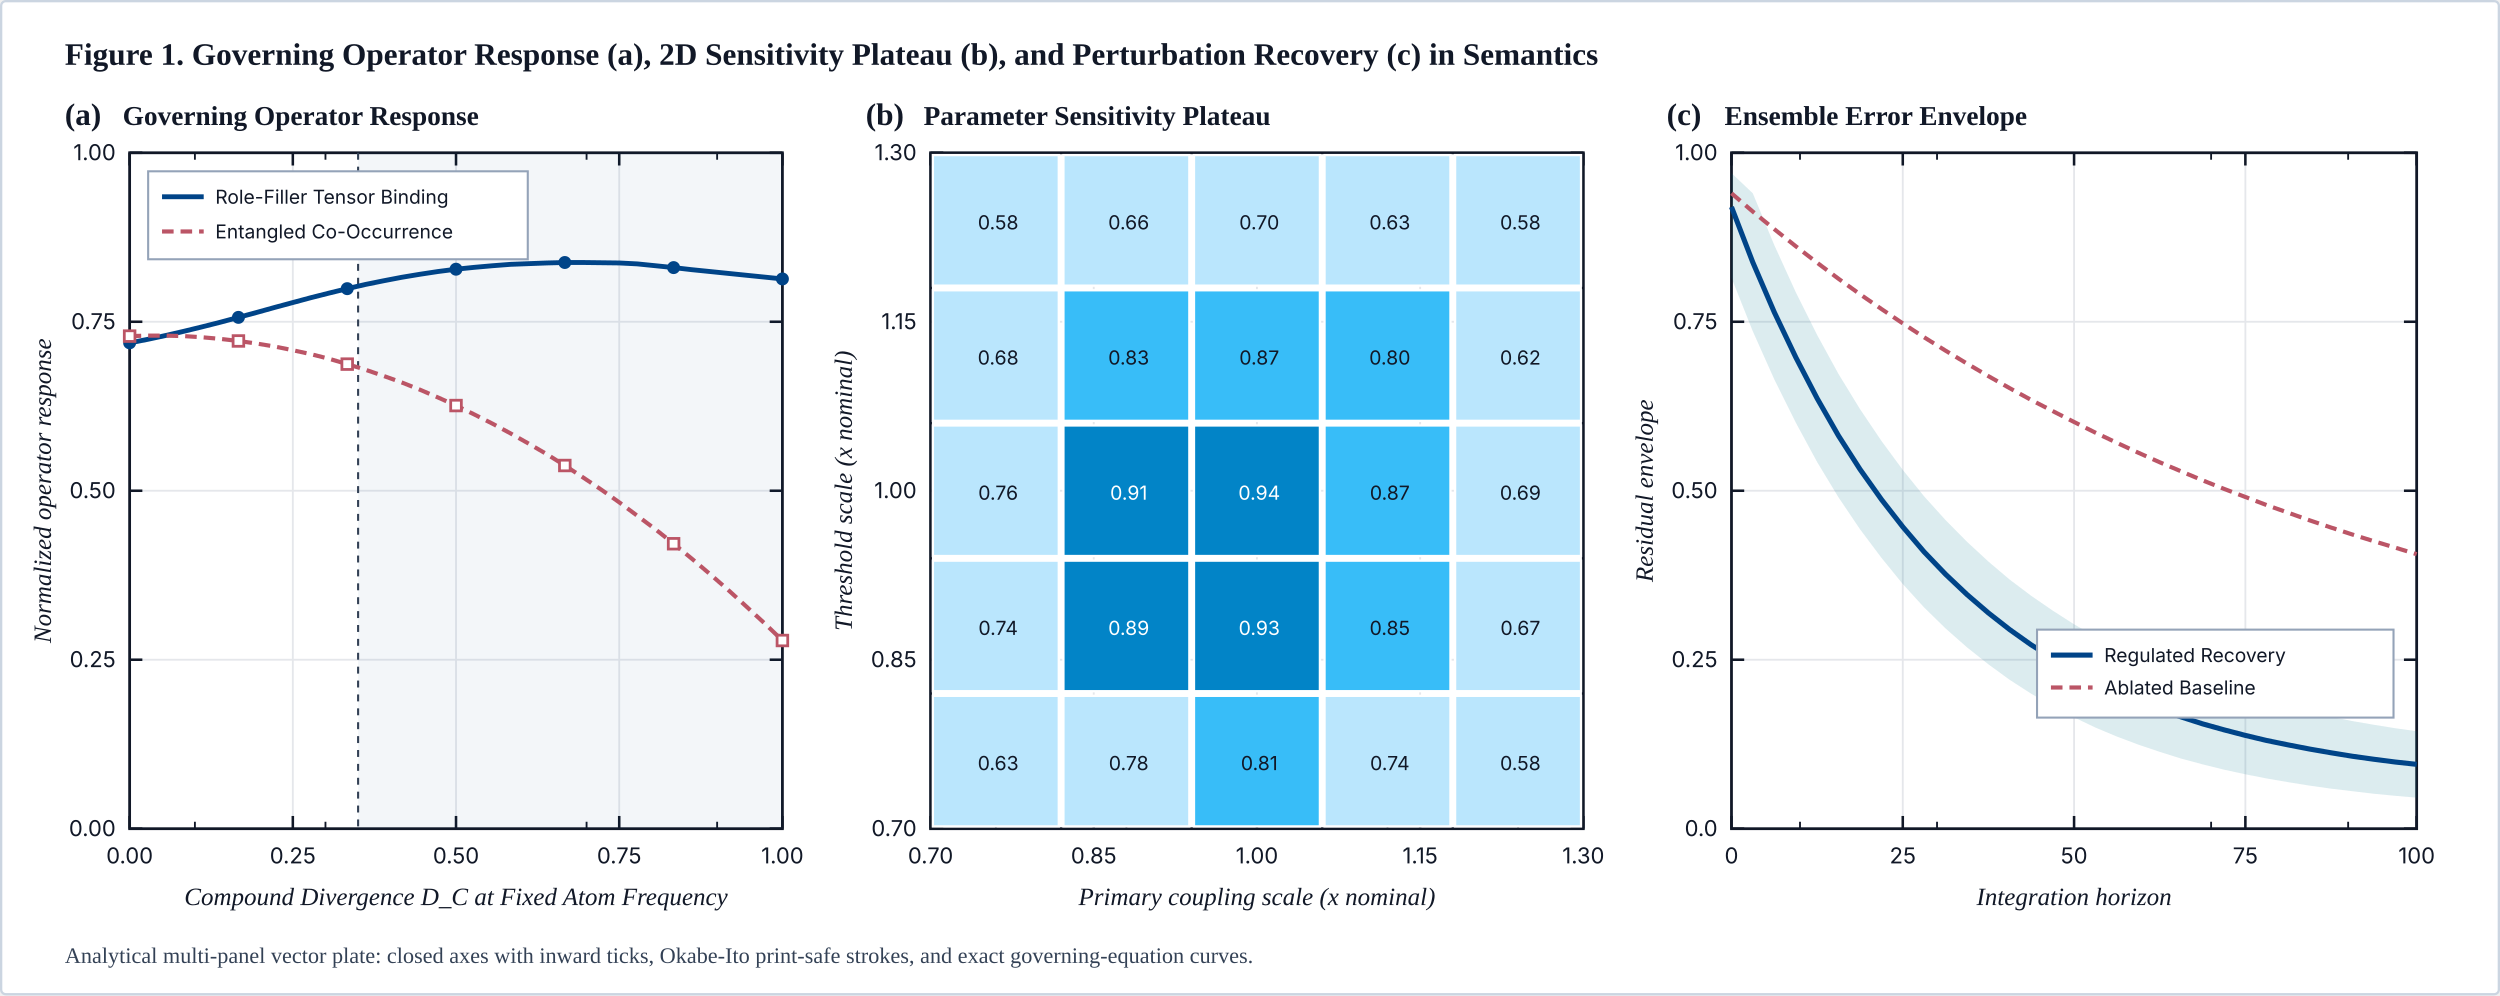
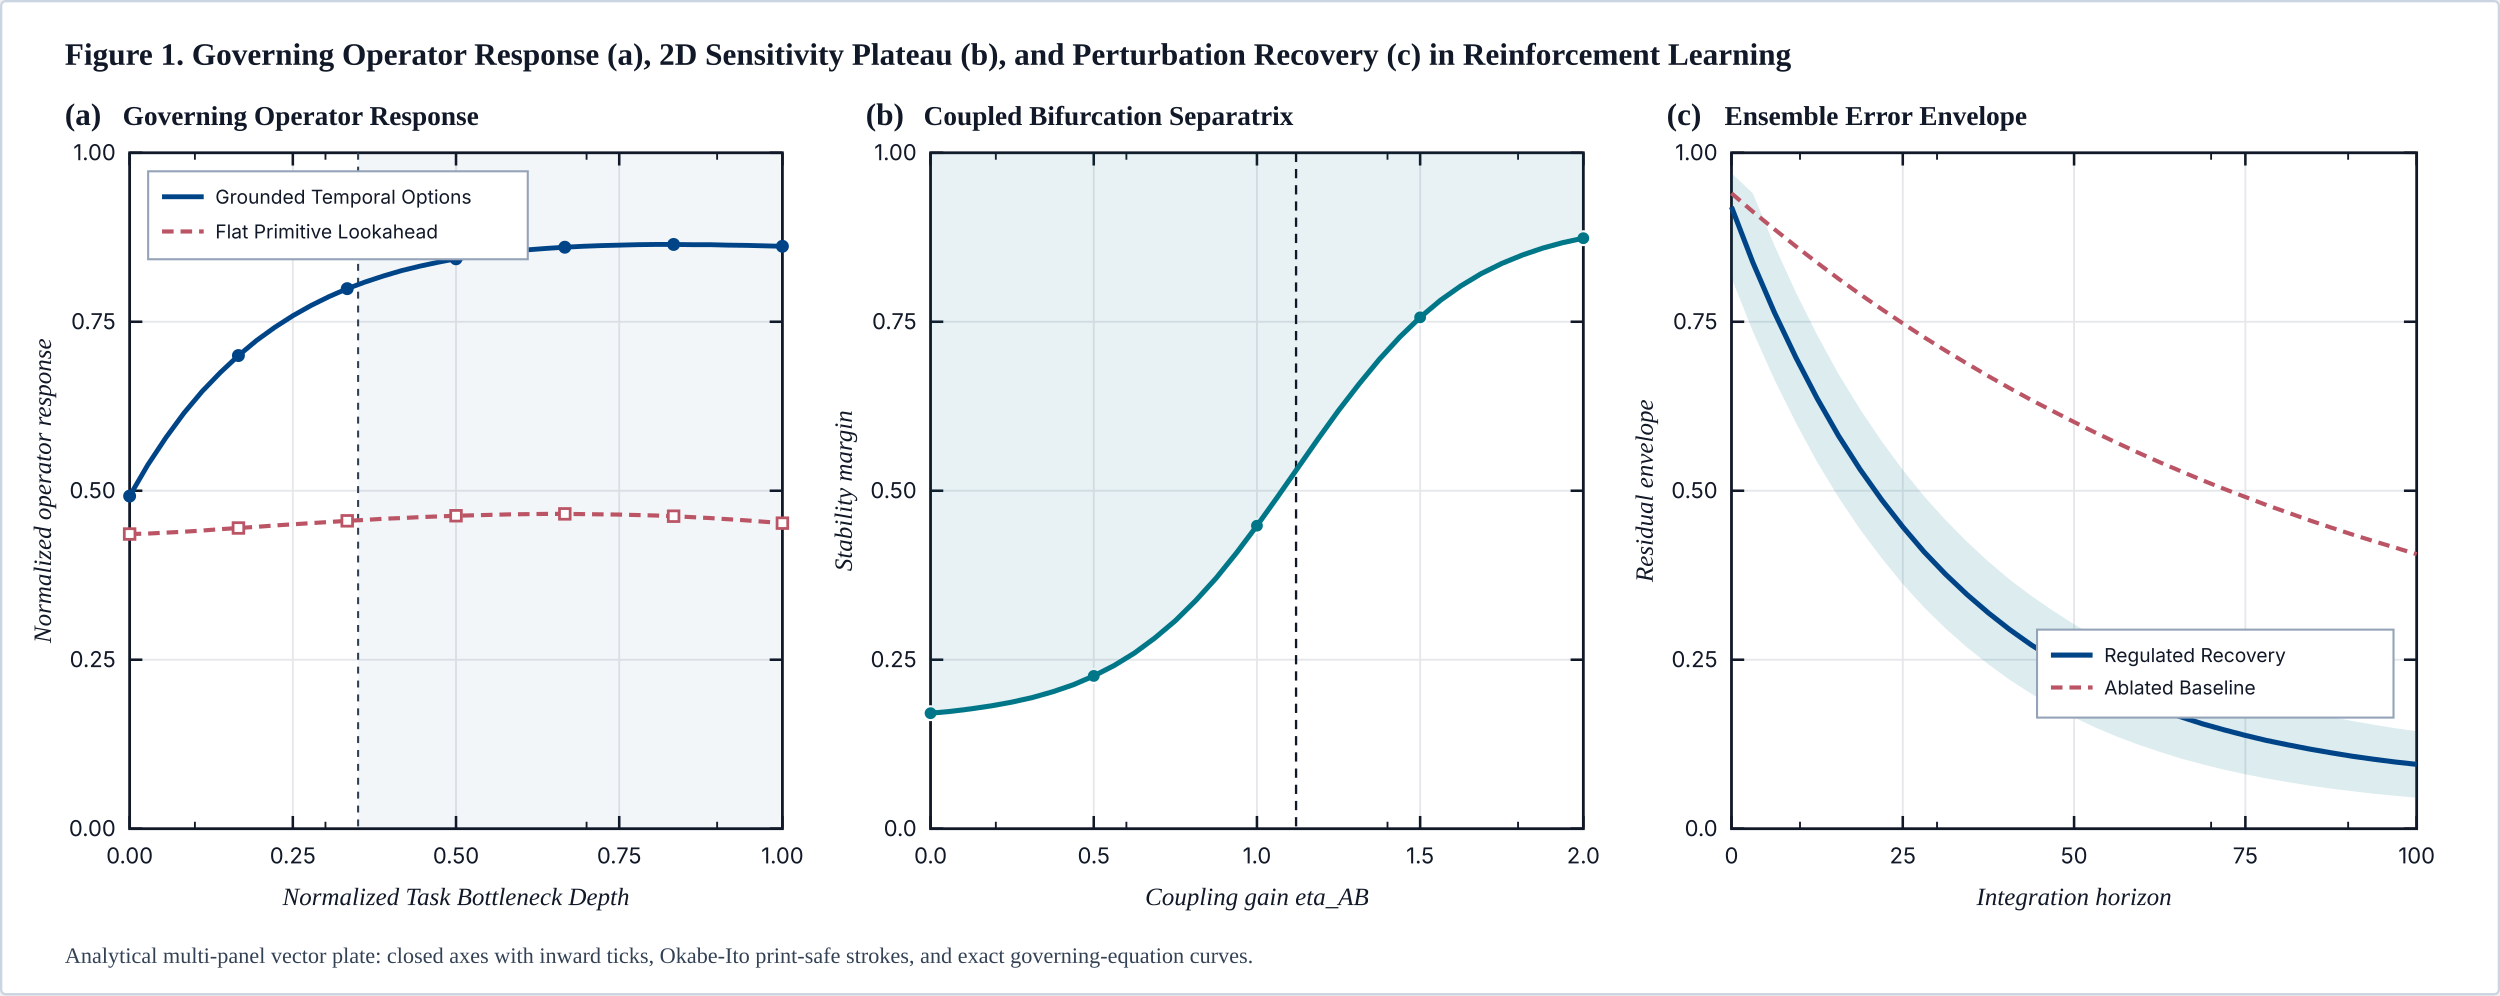
<svg xmlns="http://www.w3.org/2000/svg" viewBox="0 0 1080 430" width="1080" height="430" role="img" data-figure-style="journal-multipanel">
  <rect x="0.5" y="0.5" width="1079" height="429" rx="2" fill="#ffffff" stroke="#cbd5e1" stroke-width="1" />
-   <text x="28" y="28" fill="#111827" font-family="Georgia, 'Times New Roman', serif" font-size="13.5" font-weight="700">Figure 1. Governing Operator Response (a), 2D Sensitivity Plateau (b), and Perturbation Recovery (c) in Semantics</text>
+   <text x="28" y="28" fill="#111827" font-family="Georgia, 'Times New Roman', serif" font-size="13.5" font-weight="700">Figure 1. Governing Operator Response (a), 2D Sensitivity Plateau (b), and Perturbation Recovery (c) in Reinforcement Learning</text>
  <text x="28.0" y="54.0" fill="#111827" font-family="Georgia, 'Times New Roman', serif" font-size="13.5" font-weight="700">(a)</text>
  <text x="53.0" y="54.0" fill="#111827" font-family="Georgia, 'Times New Roman', serif" font-size="11.8" font-weight="600">Governing Operator Response</text>
  <line x1="56.0" y1="358.0" x2="338.0" y2="358.0" stroke="#e5e7eb" stroke-width="0.8" />
  <line x1="56.0" y1="285.0" x2="338.0" y2="285.0" stroke="#e5e7eb" stroke-width="0.8" />
  <line x1="56.0" y1="212.0" x2="338.0" y2="212.0" stroke="#e5e7eb" stroke-width="0.8" />
  <line x1="56.0" y1="139.0" x2="338.0" y2="139.0" stroke="#e5e7eb" stroke-width="0.8" />
  <line x1="56.0" y1="66.0" x2="338.0" y2="66.0" stroke="#e5e7eb" stroke-width="0.8" />
  <line x1="56.0" y1="66.0" x2="56.0" y2="358.0" stroke="#e5e7eb" stroke-width="0.8" />
  <line x1="126.5" y1="66.0" x2="126.5" y2="358.0" stroke="#e5e7eb" stroke-width="0.8" />
  <line x1="197.0" y1="66.0" x2="197.0" y2="358.0" stroke="#e5e7eb" stroke-width="0.8" />
  <line x1="267.5" y1="66.0" x2="267.5" y2="358.0" stroke="#e5e7eb" stroke-width="0.8" />
  <line x1="338.0" y1="66.0" x2="338.0" y2="358.0" stroke="#e5e7eb" stroke-width="0.8" />
  <rect x="56.0" y="66.0" width="282.0" height="292.0" fill="none" stroke="#111827" stroke-width="1.2" />
  <line x1="56.0" y1="358.0" x2="56.0" y2="352.5" stroke="#111827" stroke-width="1.1" />
  <line x1="56.0" y1="66.0" x2="56.0" y2="71.5" stroke="#111827" stroke-width="1.1" />
  <text x="56.0" y="373.0" text-anchor="middle" fill="#111827" font-family="Inter, 'Helvetica Neue', Arial, sans-serif" font-size="9.5">0.00</text>
  <line x1="126.5" y1="358.0" x2="126.5" y2="352.5" stroke="#111827" stroke-width="1.1" />
  <line x1="126.5" y1="66.0" x2="126.5" y2="71.5" stroke="#111827" stroke-width="1.1" />
  <text x="126.5" y="373.0" text-anchor="middle" fill="#111827" font-family="Inter, 'Helvetica Neue', Arial, sans-serif" font-size="9.5">0.25</text>
  <line x1="197.0" y1="358.0" x2="197.0" y2="352.5" stroke="#111827" stroke-width="1.1" />
  <line x1="197.0" y1="66.0" x2="197.0" y2="71.5" stroke="#111827" stroke-width="1.1" />
  <text x="197.0" y="373.0" text-anchor="middle" fill="#111827" font-family="Inter, 'Helvetica Neue', Arial, sans-serif" font-size="9.5">0.50</text>
  <line x1="267.5" y1="358.0" x2="267.5" y2="352.5" stroke="#111827" stroke-width="1.1" />
  <line x1="267.5" y1="66.0" x2="267.5" y2="71.5" stroke="#111827" stroke-width="1.1" />
  <text x="267.5" y="373.0" text-anchor="middle" fill="#111827" font-family="Inter, 'Helvetica Neue', Arial, sans-serif" font-size="9.5">0.75</text>
  <line x1="338.0" y1="358.0" x2="338.0" y2="352.5" stroke="#111827" stroke-width="1.1" />
  <line x1="338.0" y1="66.0" x2="338.0" y2="71.5" stroke="#111827" stroke-width="1.1" />
  <text x="338.0" y="373.0" text-anchor="middle" fill="#111827" font-family="Inter, 'Helvetica Neue', Arial, sans-serif" font-size="9.5">1.00</text>
  <line x1="84.2" y1="358.0" x2="84.2" y2="355.0" stroke="#111827" stroke-width="0.8" />
  <line x1="84.2" y1="66.0" x2="84.2" y2="69.0" stroke="#111827" stroke-width="0.8" />
  <line x1="140.6" y1="358.0" x2="140.6" y2="355.0" stroke="#111827" stroke-width="0.8" />
  <line x1="140.6" y1="66.0" x2="140.6" y2="69.0" stroke="#111827" stroke-width="0.8" />
  <line x1="197.0" y1="358.0" x2="197.0" y2="355.0" stroke="#111827" stroke-width="0.8" />
  <line x1="197.0" y1="66.0" x2="197.0" y2="69.0" stroke="#111827" stroke-width="0.8" />
  <line x1="253.4" y1="358.0" x2="253.4" y2="355.0" stroke="#111827" stroke-width="0.8" />
  <line x1="253.4" y1="66.0" x2="253.4" y2="69.0" stroke="#111827" stroke-width="0.8" />
  <line x1="309.8" y1="358.0" x2="309.8" y2="355.0" stroke="#111827" stroke-width="0.8" />
  <line x1="309.8" y1="66.0" x2="309.8" y2="69.0" stroke="#111827" stroke-width="0.8" />
  <line x1="56.0" y1="358.0" x2="61.5" y2="358.0" stroke="#111827" stroke-width="1.1" />
  <line x1="338.0" y1="358.0" x2="332.5" y2="358.0" stroke="#111827" stroke-width="1.1" />
  <text x="50.0" y="361.2" text-anchor="end" fill="#111827" font-family="Inter, 'Helvetica Neue', Arial, sans-serif" font-size="9.5">0.00</text>
  <line x1="56.0" y1="285.0" x2="61.5" y2="285.0" stroke="#111827" stroke-width="1.1" />
  <line x1="338.0" y1="285.0" x2="332.5" y2="285.0" stroke="#111827" stroke-width="1.1" />
  <text x="50.0" y="288.2" text-anchor="end" fill="#111827" font-family="Inter, 'Helvetica Neue', Arial, sans-serif" font-size="9.5">0.25</text>
  <line x1="56.0" y1="212.0" x2="61.5" y2="212.0" stroke="#111827" stroke-width="1.1" />
  <line x1="338.0" y1="212.0" x2="332.5" y2="212.0" stroke="#111827" stroke-width="1.1" />
  <text x="50.0" y="215.2" text-anchor="end" fill="#111827" font-family="Inter, 'Helvetica Neue', Arial, sans-serif" font-size="9.5">0.50</text>
  <line x1="56.0" y1="139.0" x2="61.5" y2="139.0" stroke="#111827" stroke-width="1.1" />
  <line x1="338.0" y1="139.0" x2="332.5" y2="139.0" stroke="#111827" stroke-width="1.1" />
  <text x="50.0" y="142.2" text-anchor="end" fill="#111827" font-family="Inter, 'Helvetica Neue', Arial, sans-serif" font-size="9.5">0.75</text>
  <line x1="56.0" y1="66.0" x2="61.5" y2="66.0" stroke="#111827" stroke-width="1.1" />
  <line x1="338.0" y1="66.0" x2="332.5" y2="66.0" stroke="#111827" stroke-width="1.1" />
  <text x="50.0" y="69.2" text-anchor="end" fill="#111827" font-family="Inter, 'Helvetica Neue', Arial, sans-serif" font-size="9.5">1.00</text>
-   <text x="197.0" y="391.0" text-anchor="middle" fill="#111827" font-family="Georgia, 'Times New Roman', serif" font-size="10.8" font-style="italic">Compound Divergence D_C at Fixed Atom Frequency</text>
+   <text x="197.0" y="391.0" text-anchor="middle" fill="#111827" font-family="Georgia, 'Times New Roman', serif" font-size="10.8" font-style="italic">Normalized Task Bottleneck Depth</text>
  <text x="22.0" y="212.0" text-anchor="middle" transform="rotate(-90 22.0 212.0)" fill="#111827" font-family="Georgia, 'Times New Roman', serif" font-size="10.8" font-style="italic">Normalized operator response</text>
  <rect x="154.7" y="66.0" width="183.3" height="292.0" fill="#004488" fill-opacity="0.05" />
  <line x1="154.7" y1="66.0" x2="154.7" y2="358.0" stroke="#334155" stroke-width="0.9" stroke-dasharray="3 3" />
-   <path d="M56.0,148.1 L63.8,146.6 L71.7,144.9 L79.5,143.1 L87.3,141.2 L95.2,139.2 L103.0,137.1 L110.8,135.0 L118.7,132.8 L126.5,130.7 L134.3,128.6 L142.2,126.6 L150.0,124.7 L157.8,122.9 L165.7,121.3 L173.5,119.8 L181.3,118.5 L189.2,117.3 L197.0,116.3 L204.8,115.5 L212.7,114.8 L220.5,114.2 L228.3,113.9 L236.2,113.6 L244.0,113.4 L251.8,113.4 L259.7,113.5 L267.5,113.6 L275.3,114.0 L283.2,114.8 L291.0,115.6 L298.8,116.5 L306.7,117.3 L314.5,118.1 L322.3,118.9 L330.2,119.7 L338.0,120.5" fill="none" stroke="#004488" stroke-width="2.1" />
-   <path d="M56.0,145.2 L63.8,145.0 L71.7,145.0 L79.5,145.2 L87.3,145.7 L95.2,146.4 L103.0,147.3 L110.8,148.4 L118.7,149.7 L126.5,151.3 L134.3,153.0 L142.2,155.0 L150.0,157.3 L157.8,159.7 L165.7,162.4 L173.5,165.2 L181.3,168.3 L189.2,171.7 L197.0,175.2 L204.8,179.0 L212.7,183.0 L220.5,187.2 L228.3,191.6 L236.2,196.2 L244.0,201.1 L251.8,206.2 L259.7,211.5 L267.5,217.0 L275.3,222.8 L283.2,228.7 L291.0,234.9 L298.8,241.3 L306.7,248.0 L314.5,254.8 L322.3,261.9 L330.2,269.2 L338.0,276.7" fill="none" stroke="#bb5566" stroke-width="1.8" stroke-dasharray="5 3" />
-   <circle cx="56.0" cy="148.1" r="2.8" fill="#004488" />
-   <rect x="53.7" y="142.9" width="4.6" height="4.6" fill="#ffffff" stroke="#bb5566" stroke-width="1.2" />
-   <circle cx="103.0" cy="137.1" r="2.8" fill="#004488" />
-   <rect x="100.7" y="145.0" width="4.6" height="4.6" fill="#ffffff" stroke="#bb5566" stroke-width="1.2" />
+   <path d="M56.0,214.3 L63.8,200.9 L71.7,189.0 L79.5,178.4 L87.3,169.1 L95.2,160.9 L103.0,153.6 L110.8,147.1 L118.7,141.4 L126.5,136.4 L134.3,132.0 L142.2,128.1 L150.0,124.7 L157.8,121.8 L165.7,119.2 L173.5,116.9 L181.3,115.0 L189.2,113.3 L197.0,111.8 L204.8,110.6 L212.7,109.5 L220.5,108.6 L228.3,107.9 L236.2,107.3 L244.0,106.8 L251.8,106.4 L259.7,106.1 L267.5,105.9 L275.3,105.7 L283.2,105.6 L291.0,105.6 L298.8,105.7 L306.7,105.7 L314.5,105.9 L322.3,106.0 L330.2,106.2 L338.0,106.4" fill="none" stroke="#004488" stroke-width="2.1" />
+   <path d="M56.0,230.7 L63.8,230.5 L71.7,230.1 L79.5,229.7 L87.3,229.2 L95.2,228.6 L103.0,228.1 L110.8,227.6 L118.7,227.0 L126.5,226.5 L134.3,226.0 L142.2,225.5 L150.0,225.0 L157.8,224.6 L165.7,224.1 L173.5,223.8 L181.3,223.4 L189.2,223.1 L197.0,222.8 L204.8,222.6 L212.7,222.4 L220.5,222.2 L228.3,222.1 L236.2,222.0 L244.0,222.0 L251.8,222.1 L259.7,222.2 L267.5,222.3 L275.3,222.5 L283.2,222.7 L291.0,223.0 L298.8,223.4 L306.7,223.8 L314.5,224.3 L322.3,224.8 L330.2,225.4 L338.0,226.0" fill="none" stroke="#bb5566" stroke-width="1.8" stroke-dasharray="5 3" />
+   <circle cx="56.0" cy="214.3" r="2.8" fill="#004488" />
+   <rect x="53.7" y="228.4" width="4.6" height="4.6" fill="#ffffff" stroke="#bb5566" stroke-width="1.2" />
+   <circle cx="103.0" cy="153.6" r="2.8" fill="#004488" />
+   <rect x="100.7" y="225.8" width="4.6" height="4.6" fill="#ffffff" stroke="#bb5566" stroke-width="1.2" />
  <circle cx="150.0" cy="124.7" r="2.8" fill="#004488" />
-   <rect x="147.7" y="155.0" width="4.6" height="4.6" fill="#ffffff" stroke="#bb5566" stroke-width="1.2" />
-   <circle cx="197.0" cy="116.3" r="2.8" fill="#004488" />
-   <rect x="194.7" y="172.9" width="4.6" height="4.6" fill="#ffffff" stroke="#bb5566" stroke-width="1.2" />
-   <circle cx="244.0" cy="113.4" r="2.8" fill="#004488" />
-   <rect x="241.7" y="198.8" width="4.6" height="4.6" fill="#ffffff" stroke="#bb5566" stroke-width="1.2" />
-   <circle cx="291.0" cy="115.6" r="2.8" fill="#004488" />
-   <rect x="288.7" y="232.6" width="4.6" height="4.6" fill="#ffffff" stroke="#bb5566" stroke-width="1.2" />
-   <circle cx="338.0" cy="120.5" r="2.8" fill="#004488" />
-   <rect x="335.7" y="274.4" width="4.6" height="4.6" fill="#ffffff" stroke="#bb5566" stroke-width="1.2" />
+   <rect x="147.7" y="222.7" width="4.6" height="4.6" fill="#ffffff" stroke="#bb5566" stroke-width="1.2" />
+   <circle cx="197.0" cy="111.8" r="2.8" fill="#004488" />
+   <rect x="194.7" y="220.5" width="4.6" height="4.6" fill="#ffffff" stroke="#bb5566" stroke-width="1.2" />
+   <circle cx="244.0" cy="106.8" r="2.8" fill="#004488" />
+   <rect x="241.7" y="219.7" width="4.6" height="4.6" fill="#ffffff" stroke="#bb5566" stroke-width="1.2" />
+   <circle cx="291.0" cy="105.6" r="2.8" fill="#004488" />
+   <rect x="288.7" y="220.7" width="4.6" height="4.6" fill="#ffffff" stroke="#bb5566" stroke-width="1.2" />
+   <circle cx="338.0" cy="106.4" r="2.8" fill="#004488" />
+   <rect x="335.7" y="223.7" width="4.6" height="4.6" fill="#ffffff" stroke="#bb5566" stroke-width="1.2" />
  <rect x="64.0" y="74.0" width="164" height="38" fill="#ffffff" stroke="#94a3b8" stroke-width="0.9" />
  <line x1="70.0" y1="85.0" x2="88.0" y2="85.0" stroke="#004488" stroke-width="2.1" />
-   <text x="93.0" y="88.0" fill="#111827" font-family="Inter, 'Helvetica Neue', Arial, sans-serif" font-size="8.3">Role-Filler Tensor Binding</text>
+   <text x="93.0" y="88.0" fill="#111827" font-family="Inter, 'Helvetica Neue', Arial, sans-serif" font-size="8.3">Grounded Temporal Options</text>
  <line x1="70.0" y1="100.0" x2="88.0" y2="100.0" stroke="#bb5566" stroke-width="1.8" stroke-dasharray="5 3" />
-   <text x="93.0" y="103.0" fill="#111827" font-family="Inter, 'Helvetica Neue', Arial, sans-serif" font-size="8.3">Entangled Co-Occurrence</text>
+   <text x="93.0" y="103.0" fill="#111827" font-family="Inter, 'Helvetica Neue', Arial, sans-serif" font-size="8.3">Flat Primitive Lookahead</text>
  <text x="374.0" y="54.0" fill="#111827" font-family="Georgia, 'Times New Roman', serif" font-size="13.5" font-weight="700">(b)</text>
-   <text x="399.0" y="54.0" fill="#111827" font-family="Georgia, 'Times New Roman', serif" font-size="11.8" font-weight="600">Parameter Sensitivity Plateau</text>
+   <text x="399.0" y="54.0" fill="#111827" font-family="Georgia, 'Times New Roman', serif" font-size="11.8" font-weight="600">Coupled Bifurcation Separatrix</text>
  <line x1="402.0" y1="358.0" x2="684.0" y2="358.0" stroke="#e5e7eb" stroke-width="0.8" />
  <line x1="402.0" y1="285.0" x2="684.0" y2="285.0" stroke="#e5e7eb" stroke-width="0.8" />
  <line x1="402.0" y1="212.0" x2="684.0" y2="212.0" stroke="#e5e7eb" stroke-width="0.8" />
  <line x1="402.0" y1="139.0" x2="684.0" y2="139.0" stroke="#e5e7eb" stroke-width="0.8" />
  <line x1="402.0" y1="66.0" x2="684.0" y2="66.0" stroke="#e5e7eb" stroke-width="0.8" />
  <line x1="402.0" y1="66.0" x2="402.0" y2="358.0" stroke="#e5e7eb" stroke-width="0.8" />
  <line x1="472.5" y1="66.0" x2="472.5" y2="358.0" stroke="#e5e7eb" stroke-width="0.8" />
  <line x1="543.0" y1="66.0" x2="543.0" y2="358.0" stroke="#e5e7eb" stroke-width="0.8" />
  <line x1="613.5" y1="66.0" x2="613.5" y2="358.0" stroke="#e5e7eb" stroke-width="0.8" />
  <line x1="684.0" y1="66.0" x2="684.0" y2="358.0" stroke="#e5e7eb" stroke-width="0.8" />
  <rect x="402.0" y="66.0" width="282.0" height="292.0" fill="none" stroke="#111827" stroke-width="1.2" />
  <line x1="402.0" y1="358.0" x2="402.0" y2="352.5" stroke="#111827" stroke-width="1.1" />
  <line x1="402.0" y1="66.0" x2="402.0" y2="71.5" stroke="#111827" stroke-width="1.1" />
-   <text x="402.0" y="373.0" text-anchor="middle" fill="#111827" font-family="Inter, 'Helvetica Neue', Arial, sans-serif" font-size="9.5">0.70</text>
+   <text x="402.0" y="373.0" text-anchor="middle" fill="#111827" font-family="Inter, 'Helvetica Neue', Arial, sans-serif" font-size="9.5">0.0</text>
  <line x1="472.5" y1="358.0" x2="472.5" y2="352.5" stroke="#111827" stroke-width="1.1" />
  <line x1="472.5" y1="66.0" x2="472.5" y2="71.5" stroke="#111827" stroke-width="1.1" />
-   <text x="472.5" y="373.0" text-anchor="middle" fill="#111827" font-family="Inter, 'Helvetica Neue', Arial, sans-serif" font-size="9.5">0.85</text>
+   <text x="472.5" y="373.0" text-anchor="middle" fill="#111827" font-family="Inter, 'Helvetica Neue', Arial, sans-serif" font-size="9.5">0.5</text>
  <line x1="543.0" y1="358.0" x2="543.0" y2="352.5" stroke="#111827" stroke-width="1.1" />
  <line x1="543.0" y1="66.0" x2="543.0" y2="71.5" stroke="#111827" stroke-width="1.1" />
-   <text x="543.0" y="373.0" text-anchor="middle" fill="#111827" font-family="Inter, 'Helvetica Neue', Arial, sans-serif" font-size="9.5">1.00</text>
+   <text x="543.0" y="373.0" text-anchor="middle" fill="#111827" font-family="Inter, 'Helvetica Neue', Arial, sans-serif" font-size="9.5">1.0</text>
  <line x1="613.5" y1="358.0" x2="613.5" y2="352.5" stroke="#111827" stroke-width="1.1" />
  <line x1="613.5" y1="66.0" x2="613.5" y2="71.5" stroke="#111827" stroke-width="1.1" />
-   <text x="613.5" y="373.0" text-anchor="middle" fill="#111827" font-family="Inter, 'Helvetica Neue', Arial, sans-serif" font-size="9.5">1.15</text>
+   <text x="613.5" y="373.0" text-anchor="middle" fill="#111827" font-family="Inter, 'Helvetica Neue', Arial, sans-serif" font-size="9.5">1.5</text>
  <line x1="684.0" y1="358.0" x2="684.0" y2="352.5" stroke="#111827" stroke-width="1.1" />
  <line x1="684.0" y1="66.0" x2="684.0" y2="71.5" stroke="#111827" stroke-width="1.1" />
-   <text x="684.0" y="373.0" text-anchor="middle" fill="#111827" font-family="Inter, 'Helvetica Neue', Arial, sans-serif" font-size="9.5">1.30</text>
+   <text x="684.0" y="373.0" text-anchor="middle" fill="#111827" font-family="Inter, 'Helvetica Neue', Arial, sans-serif" font-size="9.5">2.0</text>
  <line x1="430.2" y1="358.0" x2="430.2" y2="355.0" stroke="#111827" stroke-width="0.8" />
  <line x1="430.2" y1="66.0" x2="430.2" y2="69.0" stroke="#111827" stroke-width="0.8" />
  <line x1="486.6" y1="358.0" x2="486.6" y2="355.0" stroke="#111827" stroke-width="0.8" />
  <line x1="486.6" y1="66.0" x2="486.6" y2="69.0" stroke="#111827" stroke-width="0.8" />
  <line x1="543.0" y1="358.0" x2="543.0" y2="355.0" stroke="#111827" stroke-width="0.8" />
  <line x1="543.0" y1="66.0" x2="543.0" y2="69.0" stroke="#111827" stroke-width="0.8" />
  <line x1="599.4" y1="358.0" x2="599.4" y2="355.0" stroke="#111827" stroke-width="0.8" />
  <line x1="599.4" y1="66.0" x2="599.4" y2="69.0" stroke="#111827" stroke-width="0.8" />
  <line x1="655.8" y1="358.0" x2="655.8" y2="355.0" stroke="#111827" stroke-width="0.8" />
  <line x1="655.8" y1="66.0" x2="655.8" y2="69.0" stroke="#111827" stroke-width="0.8" />
  <line x1="402.0" y1="358.0" x2="407.5" y2="358.0" stroke="#111827" stroke-width="1.1" />
  <line x1="684.0" y1="358.0" x2="678.5" y2="358.0" stroke="#111827" stroke-width="1.1" />
-   <text x="396.0" y="361.2" text-anchor="end" fill="#111827" font-family="Inter, 'Helvetica Neue', Arial, sans-serif" font-size="9.5">0.70</text>
+   <text x="396.0" y="361.2" text-anchor="end" fill="#111827" font-family="Inter, 'Helvetica Neue', Arial, sans-serif" font-size="9.5">0.0</text>
  <line x1="402.0" y1="285.0" x2="407.5" y2="285.0" stroke="#111827" stroke-width="1.1" />
  <line x1="684.0" y1="285.0" x2="678.5" y2="285.0" stroke="#111827" stroke-width="1.1" />
-   <text x="396.0" y="288.2" text-anchor="end" fill="#111827" font-family="Inter, 'Helvetica Neue', Arial, sans-serif" font-size="9.5">0.85</text>
+   <text x="396.0" y="288.2" text-anchor="end" fill="#111827" font-family="Inter, 'Helvetica Neue', Arial, sans-serif" font-size="9.5">0.25</text>
  <line x1="402.0" y1="212.0" x2="407.5" y2="212.0" stroke="#111827" stroke-width="1.1" />
  <line x1="684.0" y1="212.0" x2="678.5" y2="212.0" stroke="#111827" stroke-width="1.1" />
-   <text x="396.0" y="215.2" text-anchor="end" fill="#111827" font-family="Inter, 'Helvetica Neue', Arial, sans-serif" font-size="9.5">1.00</text>
+   <text x="396.0" y="215.2" text-anchor="end" fill="#111827" font-family="Inter, 'Helvetica Neue', Arial, sans-serif" font-size="9.5">0.50</text>
  <line x1="402.0" y1="139.0" x2="407.5" y2="139.0" stroke="#111827" stroke-width="1.1" />
  <line x1="684.0" y1="139.0" x2="678.5" y2="139.0" stroke="#111827" stroke-width="1.1" />
-   <text x="396.0" y="142.2" text-anchor="end" fill="#111827" font-family="Inter, 'Helvetica Neue', Arial, sans-serif" font-size="9.5">1.15</text>
+   <text x="396.0" y="142.2" text-anchor="end" fill="#111827" font-family="Inter, 'Helvetica Neue', Arial, sans-serif" font-size="9.5">0.75</text>
  <line x1="402.0" y1="66.0" x2="407.5" y2="66.0" stroke="#111827" stroke-width="1.1" />
  <line x1="684.0" y1="66.0" x2="678.5" y2="66.0" stroke="#111827" stroke-width="1.1" />
-   <text x="396.0" y="69.2" text-anchor="end" fill="#111827" font-family="Inter, 'Helvetica Neue', Arial, sans-serif" font-size="9.5">1.30</text>
-   <text x="543.0" y="391.0" text-anchor="middle" fill="#111827" font-family="Georgia, 'Times New Roman', serif" font-size="10.8" font-style="italic">Primary coupling scale (x nominal)</text>
-   <text x="368.0" y="212.0" text-anchor="middle" transform="rotate(-90 368.0 212.0)" fill="#111827" font-family="Georgia, 'Times New Roman', serif" font-size="10.8" font-style="italic">Threshold scale (x nominal)</text>
-   <rect x="403.0" y="300.6" width="54.4" height="56.4" fill="#bae6fd" stroke="#ffffff" stroke-width="1.0" />
-   <text x="431.2" y="332.7" text-anchor="middle" fill="#111827" font-family="Inter, 'Helvetica Neue', Arial, sans-serif" font-size="8.4">0.63</text>
-   <rect x="459.4" y="300.6" width="54.4" height="56.4" fill="#bae6fd" stroke="#ffffff" stroke-width="1.0" />
-   <text x="487.6" y="332.7" text-anchor="middle" fill="#111827" font-family="Inter, 'Helvetica Neue', Arial, sans-serif" font-size="8.4">0.78</text>
-   <rect x="515.8" y="300.6" width="54.4" height="56.4" fill="#38bdf8" stroke="#ffffff" stroke-width="1.0" />
-   <text x="544.0" y="332.7" text-anchor="middle" fill="#111827" font-family="Inter, 'Helvetica Neue', Arial, sans-serif" font-size="8.4">0.81</text>
-   <rect x="572.2" y="300.6" width="54.4" height="56.4" fill="#bae6fd" stroke="#ffffff" stroke-width="1.0" />
-   <text x="600.4" y="332.7" text-anchor="middle" fill="#111827" font-family="Inter, 'Helvetica Neue', Arial, sans-serif" font-size="8.4">0.74</text>
-   <rect x="628.6" y="300.6" width="54.4" height="56.4" fill="#bae6fd" stroke="#ffffff" stroke-width="1.0" />
-   <text x="656.8" y="332.7" text-anchor="middle" fill="#111827" font-family="Inter, 'Helvetica Neue', Arial, sans-serif" font-size="8.4">0.58</text>
-   <rect x="403.0" y="242.2" width="54.4" height="56.4" fill="#bae6fd" stroke="#ffffff" stroke-width="1.0" />
-   <text x="431.2" y="274.3" text-anchor="middle" fill="#111827" font-family="Inter, 'Helvetica Neue', Arial, sans-serif" font-size="8.4">0.74</text>
-   <rect x="459.4" y="242.2" width="54.4" height="56.4" fill="#0284c7" stroke="#ffffff" stroke-width="1.0" />
-   <text x="487.6" y="274.3" text-anchor="middle" fill="#ffffff" font-family="Inter, 'Helvetica Neue', Arial, sans-serif" font-size="8.4">0.89</text>
-   <rect x="515.8" y="242.2" width="54.4" height="56.4" fill="#0284c7" stroke="#ffffff" stroke-width="1.0" />
-   <text x="544.0" y="274.3" text-anchor="middle" fill="#ffffff" font-family="Inter, 'Helvetica Neue', Arial, sans-serif" font-size="8.4">0.93</text>
-   <rect x="572.2" y="242.2" width="54.4" height="56.4" fill="#38bdf8" stroke="#ffffff" stroke-width="1.0" />
-   <text x="600.4" y="274.3" text-anchor="middle" fill="#111827" font-family="Inter, 'Helvetica Neue', Arial, sans-serif" font-size="8.4">0.85</text>
-   <rect x="628.6" y="242.2" width="54.4" height="56.4" fill="#bae6fd" stroke="#ffffff" stroke-width="1.0" />
-   <text x="656.8" y="274.3" text-anchor="middle" fill="#111827" font-family="Inter, 'Helvetica Neue', Arial, sans-serif" font-size="8.4">0.67</text>
-   <rect x="403.0" y="183.8" width="54.4" height="56.4" fill="#bae6fd" stroke="#ffffff" stroke-width="1.0" />
-   <text x="431.2" y="215.9" text-anchor="middle" fill="#111827" font-family="Inter, 'Helvetica Neue', Arial, sans-serif" font-size="8.4">0.76</text>
-   <rect x="459.4" y="183.8" width="54.4" height="56.4" fill="#0284c7" stroke="#ffffff" stroke-width="1.0" />
-   <text x="487.6" y="215.9" text-anchor="middle" fill="#ffffff" font-family="Inter, 'Helvetica Neue', Arial, sans-serif" font-size="8.4">0.91</text>
-   <rect x="515.8" y="183.8" width="54.4" height="56.4" fill="#0284c7" stroke="#ffffff" stroke-width="1.0" />
-   <text x="544.0" y="215.9" text-anchor="middle" fill="#ffffff" font-family="Inter, 'Helvetica Neue', Arial, sans-serif" font-size="8.4">0.94</text>
-   <rect x="572.2" y="183.8" width="54.4" height="56.4" fill="#38bdf8" stroke="#ffffff" stroke-width="1.0" />
-   <text x="600.4" y="215.9" text-anchor="middle" fill="#111827" font-family="Inter, 'Helvetica Neue', Arial, sans-serif" font-size="8.4">0.87</text>
-   <rect x="628.6" y="183.8" width="54.4" height="56.4" fill="#bae6fd" stroke="#ffffff" stroke-width="1.0" />
-   <text x="656.8" y="215.9" text-anchor="middle" fill="#111827" font-family="Inter, 'Helvetica Neue', Arial, sans-serif" font-size="8.4">0.69</text>
-   <rect x="403.0" y="125.4" width="54.4" height="56.4" fill="#bae6fd" stroke="#ffffff" stroke-width="1.0" />
-   <text x="431.2" y="157.5" text-anchor="middle" fill="#111827" font-family="Inter, 'Helvetica Neue', Arial, sans-serif" font-size="8.4">0.68</text>
-   <rect x="459.4" y="125.4" width="54.4" height="56.4" fill="#38bdf8" stroke="#ffffff" stroke-width="1.0" />
-   <text x="487.6" y="157.5" text-anchor="middle" fill="#111827" font-family="Inter, 'Helvetica Neue', Arial, sans-serif" font-size="8.4">0.83</text>
-   <rect x="515.8" y="125.4" width="54.4" height="56.4" fill="#38bdf8" stroke="#ffffff" stroke-width="1.0" />
-   <text x="544.0" y="157.5" text-anchor="middle" fill="#111827" font-family="Inter, 'Helvetica Neue', Arial, sans-serif" font-size="8.4">0.87</text>
-   <rect x="572.2" y="125.4" width="54.4" height="56.4" fill="#38bdf8" stroke="#ffffff" stroke-width="1.0" />
-   <text x="600.4" y="157.5" text-anchor="middle" fill="#111827" font-family="Inter, 'Helvetica Neue', Arial, sans-serif" font-size="8.4">0.80</text>
-   <rect x="628.6" y="125.4" width="54.4" height="56.4" fill="#bae6fd" stroke="#ffffff" stroke-width="1.0" />
-   <text x="656.8" y="157.5" text-anchor="middle" fill="#111827" font-family="Inter, 'Helvetica Neue', Arial, sans-serif" font-size="8.4">0.62</text>
-   <rect x="403.0" y="67.0" width="54.4" height="56.4" fill="#bae6fd" stroke="#ffffff" stroke-width="1.0" />
-   <text x="431.2" y="99.1" text-anchor="middle" fill="#111827" font-family="Inter, 'Helvetica Neue', Arial, sans-serif" font-size="8.4">0.58</text>
-   <rect x="459.4" y="67.0" width="54.4" height="56.4" fill="#bae6fd" stroke="#ffffff" stroke-width="1.0" />
-   <text x="487.6" y="99.1" text-anchor="middle" fill="#111827" font-family="Inter, 'Helvetica Neue', Arial, sans-serif" font-size="8.4">0.66</text>
-   <rect x="515.8" y="67.0" width="54.4" height="56.4" fill="#bae6fd" stroke="#ffffff" stroke-width="1.0" />
-   <text x="544.0" y="99.1" text-anchor="middle" fill="#111827" font-family="Inter, 'Helvetica Neue', Arial, sans-serif" font-size="8.4">0.70</text>
-   <rect x="572.2" y="67.0" width="54.4" height="56.4" fill="#bae6fd" stroke="#ffffff" stroke-width="1.0" />
-   <text x="600.4" y="99.1" text-anchor="middle" fill="#111827" font-family="Inter, 'Helvetica Neue', Arial, sans-serif" font-size="8.4">0.63</text>
-   <rect x="628.6" y="67.0" width="54.4" height="56.4" fill="#bae6fd" stroke="#ffffff" stroke-width="1.0" />
-   <text x="656.8" y="99.1" text-anchor="middle" fill="#111827" font-family="Inter, 'Helvetica Neue', Arial, sans-serif" font-size="8.4">0.58</text>
+   <text x="396.0" y="69.2" text-anchor="end" fill="#111827" font-family="Inter, 'Helvetica Neue', Arial, sans-serif" font-size="9.5">1.00</text>
+   <text x="543.0" y="391.0" text-anchor="middle" fill="#111827" font-family="Georgia, 'Times New Roman', serif" font-size="10.8" font-style="italic">Coupling gain eta_AB</text>
+   <text x="368.0" y="212.0" text-anchor="middle" transform="rotate(-90 368.0 212.0)" fill="#111827" font-family="Georgia, 'Times New Roman', serif" font-size="10.8" font-style="italic">Stability margin</text>
+   <circle cx="402.0" cy="308.1" r="3.0" fill="#007788" stroke="#ffffff" stroke-width="0.9" />
+   <circle cx="472.5" cy="292.0" r="3.0" fill="#007788" stroke="#ffffff" stroke-width="0.9" />
+   <circle cx="543.0" cy="227.1" r="3.0" fill="#007788" stroke="#ffffff" stroke-width="0.9" />
+   <circle cx="613.5" cy="137.1" r="3.0" fill="#007788" stroke="#ffffff" stroke-width="0.9" />
+   <circle cx="684.0" cy="102.9" r="3.0" fill="#007788" stroke="#ffffff" stroke-width="0.9" />
+   <polygon points="402.0,66.0 402.0,308.1 410.8,307.3 419.6,306.2 428.4,304.9 437.2,303.3 446.1,301.3 454.9,298.8 463.7,295.8 472.5,292.0 481.3,287.5 490.1,282.1 498.9,275.6 507.8,268.1 516.6,259.4 525.4,249.7 534.2,238.8 543.0,227.1 551.8,214.8 560.6,202.2 569.4,189.6 578.2,177.4 587.1,165.9 595.9,155.2 604.7,145.6 613.5,137.1 622.3,129.7 631.1,123.5 639.9,118.2 648.8,113.8 657.6,110.2 666.4,107.2 675.2,104.8 684.0,102.9 684.0,66.0" fill="#007788" fill-opacity="0.09" />
+   <line x1="559.9" y1="66.0" x2="559.9" y2="358.0" stroke="#111827" stroke-width="1.0" stroke-dasharray="4 3" />
+   <path d="M402.0,308.1 L410.8,307.3 L419.6,306.2 L428.4,304.9 L437.2,303.3 L446.1,301.3 L454.9,298.8 L463.7,295.8 L472.5,292.0 L481.3,287.5 L490.1,282.1 L498.9,275.6 L507.8,268.1 L516.6,259.4 L525.4,249.7 L534.2,238.8 L543.0,227.1 L551.8,214.8 L560.6,202.2 L569.4,189.6 L578.2,177.4 L587.1,165.9 L595.9,155.2 L604.7,145.6 L613.5,137.1 L622.3,129.7 L631.1,123.5 L639.9,118.2 L648.8,113.8 L657.6,110.2 L666.4,107.2 L675.2,104.8 L684.0,102.9" fill="none" stroke="#007788" stroke-width="2.2" />
  <text x="720.0" y="54.0" fill="#111827" font-family="Georgia, 'Times New Roman', serif" font-size="13.5" font-weight="700">(c)</text>
  <text x="745.0" y="54.0" fill="#111827" font-family="Georgia, 'Times New Roman', serif" font-size="11.8" font-weight="600">Ensemble Error Envelope</text>
  <line x1="748.0" y1="358.0" x2="1044.0" y2="358.0" stroke="#e5e7eb" stroke-width="0.8" />
  <line x1="748.0" y1="285.0" x2="1044.0" y2="285.0" stroke="#e5e7eb" stroke-width="0.8" />
  <line x1="748.0" y1="212.0" x2="1044.0" y2="212.0" stroke="#e5e7eb" stroke-width="0.8" />
  <line x1="748.0" y1="139.0" x2="1044.0" y2="139.0" stroke="#e5e7eb" stroke-width="0.8" />
  <line x1="748.0" y1="66.0" x2="1044.0" y2="66.0" stroke="#e5e7eb" stroke-width="0.8" />
  <line x1="748.0" y1="66.0" x2="748.0" y2="358.0" stroke="#e5e7eb" stroke-width="0.8" />
  <line x1="822.0" y1="66.0" x2="822.0" y2="358.0" stroke="#e5e7eb" stroke-width="0.8" />
  <line x1="896.0" y1="66.0" x2="896.0" y2="358.0" stroke="#e5e7eb" stroke-width="0.8" />
  <line x1="970.0" y1="66.0" x2="970.0" y2="358.0" stroke="#e5e7eb" stroke-width="0.8" />
  <line x1="1044.0" y1="66.0" x2="1044.0" y2="358.0" stroke="#e5e7eb" stroke-width="0.8" />
  <rect x="748.0" y="66.0" width="296.0" height="292.0" fill="none" stroke="#111827" stroke-width="1.2" />
  <line x1="748.0" y1="358.0" x2="748.0" y2="352.5" stroke="#111827" stroke-width="1.1" />
  <line x1="748.0" y1="66.0" x2="748.0" y2="71.5" stroke="#111827" stroke-width="1.1" />
  <text x="748.0" y="373.0" text-anchor="middle" fill="#111827" font-family="Inter, 'Helvetica Neue', Arial, sans-serif" font-size="9.5">0</text>
  <line x1="822.0" y1="358.0" x2="822.0" y2="352.5" stroke="#111827" stroke-width="1.1" />
  <line x1="822.0" y1="66.0" x2="822.0" y2="71.5" stroke="#111827" stroke-width="1.1" />
  <text x="822.0" y="373.0" text-anchor="middle" fill="#111827" font-family="Inter, 'Helvetica Neue', Arial, sans-serif" font-size="9.5">25</text>
  <line x1="896.0" y1="358.0" x2="896.0" y2="352.5" stroke="#111827" stroke-width="1.1" />
  <line x1="896.0" y1="66.0" x2="896.0" y2="71.5" stroke="#111827" stroke-width="1.1" />
  <text x="896.0" y="373.0" text-anchor="middle" fill="#111827" font-family="Inter, 'Helvetica Neue', Arial, sans-serif" font-size="9.5">50</text>
  <line x1="970.0" y1="358.0" x2="970.0" y2="352.5" stroke="#111827" stroke-width="1.1" />
  <line x1="970.0" y1="66.0" x2="970.0" y2="71.5" stroke="#111827" stroke-width="1.1" />
  <text x="970.0" y="373.0" text-anchor="middle" fill="#111827" font-family="Inter, 'Helvetica Neue', Arial, sans-serif" font-size="9.5">75</text>
  <line x1="1044.0" y1="358.0" x2="1044.0" y2="352.5" stroke="#111827" stroke-width="1.1" />
  <line x1="1044.0" y1="66.0" x2="1044.0" y2="71.5" stroke="#111827" stroke-width="1.1" />
  <text x="1044.0" y="373.0" text-anchor="middle" fill="#111827" font-family="Inter, 'Helvetica Neue', Arial, sans-serif" font-size="9.5">100</text>
  <line x1="777.6" y1="358.0" x2="777.6" y2="355.0" stroke="#111827" stroke-width="0.8" />
  <line x1="777.6" y1="66.0" x2="777.6" y2="69.0" stroke="#111827" stroke-width="0.8" />
  <line x1="836.8" y1="358.0" x2="836.8" y2="355.0" stroke="#111827" stroke-width="0.8" />
  <line x1="836.8" y1="66.0" x2="836.8" y2="69.0" stroke="#111827" stroke-width="0.8" />
  <line x1="896.0" y1="358.0" x2="896.0" y2="355.0" stroke="#111827" stroke-width="0.8" />
  <line x1="896.0" y1="66.0" x2="896.0" y2="69.0" stroke="#111827" stroke-width="0.8" />
  <line x1="955.2" y1="358.0" x2="955.2" y2="355.0" stroke="#111827" stroke-width="0.8" />
  <line x1="955.2" y1="66.0" x2="955.2" y2="69.0" stroke="#111827" stroke-width="0.8" />
  <line x1="1014.4" y1="358.0" x2="1014.4" y2="355.0" stroke="#111827" stroke-width="0.8" />
  <line x1="1014.4" y1="66.0" x2="1014.4" y2="69.0" stroke="#111827" stroke-width="0.8" />
  <line x1="748.0" y1="358.0" x2="753.5" y2="358.0" stroke="#111827" stroke-width="1.1" />
  <line x1="1044.0" y1="358.0" x2="1038.5" y2="358.0" stroke="#111827" stroke-width="1.1" />
  <text x="742.0" y="361.2" text-anchor="end" fill="#111827" font-family="Inter, 'Helvetica Neue', Arial, sans-serif" font-size="9.5">0.0</text>
  <line x1="748.0" y1="285.0" x2="753.5" y2="285.0" stroke="#111827" stroke-width="1.1" />
  <line x1="1044.0" y1="285.0" x2="1038.5" y2="285.0" stroke="#111827" stroke-width="1.1" />
  <text x="742.0" y="288.2" text-anchor="end" fill="#111827" font-family="Inter, 'Helvetica Neue', Arial, sans-serif" font-size="9.5">0.25</text>
  <line x1="748.0" y1="212.0" x2="753.5" y2="212.0" stroke="#111827" stroke-width="1.1" />
  <line x1="1044.0" y1="212.0" x2="1038.5" y2="212.0" stroke="#111827" stroke-width="1.1" />
  <text x="742.0" y="215.2" text-anchor="end" fill="#111827" font-family="Inter, 'Helvetica Neue', Arial, sans-serif" font-size="9.5">0.50</text>
  <line x1="748.0" y1="139.0" x2="753.5" y2="139.0" stroke="#111827" stroke-width="1.1" />
  <line x1="1044.0" y1="139.0" x2="1038.5" y2="139.0" stroke="#111827" stroke-width="1.1" />
  <text x="742.0" y="142.2" text-anchor="end" fill="#111827" font-family="Inter, 'Helvetica Neue', Arial, sans-serif" font-size="9.5">0.75</text>
  <line x1="748.0" y1="66.0" x2="753.5" y2="66.0" stroke="#111827" stroke-width="1.1" />
  <line x1="1044.0" y1="66.0" x2="1038.5" y2="66.0" stroke="#111827" stroke-width="1.1" />
  <text x="742.0" y="69.2" text-anchor="end" fill="#111827" font-family="Inter, 'Helvetica Neue', Arial, sans-serif" font-size="9.5">1.00</text>
  <text x="896.0" y="391.0" text-anchor="middle" fill="#111827" font-family="Georgia, 'Times New Roman', serif" font-size="10.8" font-style="italic">Integration horizon</text>
  <text x="714.0" y="212.0" text-anchor="middle" transform="rotate(-90 714.0 212.0)" fill="#111827" font-family="Georgia, 'Times New Roman', serif" font-size="10.8" font-style="italic">Residual envelope</text>
  <polygon points="748.0,74.8 757.2,83.5 766.5,105.9 775.8,126.3 785.0,144.7 794.2,161.5 803.5,176.7 812.8,190.5 822.0,203.0 831.2,214.4 840.5,224.7 849.8,234.1 859.0,242.6 868.2,250.4 877.5,257.4 886.8,263.8 896.0,269.7 905.2,275.0 914.5,279.8 923.8,284.2 933.0,288.2 942.2,291.8 951.5,295.1 960.8,298.1 970.0,300.9 979.2,303.4 988.5,305.7 997.8,307.8 1007.0,309.7 1016.2,311.5 1025.5,313.1 1034.8,314.6 1044.0,315.9 1044.0,344.6 1034.8,343.8 1025.5,342.9 1016.2,341.8 1007.0,340.7 997.8,339.4 988.5,337.9 979.2,336.3 970.0,334.5 960.8,332.5 951.5,330.2 942.2,327.7 933.0,324.8 923.8,321.7 914.5,318.2 905.2,314.3 896.0,309.9 886.8,305.1 877.5,299.7 868.2,293.7 859.0,287.0 849.8,279.7 840.5,271.5 831.2,262.4 822.0,252.3 812.8,241.0 803.5,228.6 794.2,214.8 785.0,199.6 775.8,182.6 766.5,163.9 757.2,143.1 748.0,120.0" fill="#007788" fill-opacity="0.14" />
  <path d="M748.0,89.4 L757.2,113.3 L766.5,134.9 L775.8,154.4 L785.0,172.1 L794.2,188.2 L803.5,202.7 L812.8,215.8 L822.0,227.6 L831.2,238.4 L840.5,248.1 L849.8,256.9 L859.0,264.8 L868.2,272.0 L877.5,278.6 L886.8,284.4 L896.0,289.8 L905.2,294.6 L914.5,299.0 L923.8,302.9 L933.0,306.5 L942.2,309.7 L951.5,312.7 L960.8,315.3 L970.0,317.7 L979.2,319.9 L988.5,321.8 L997.8,323.6 L1007.0,325.2 L1016.2,326.7 L1025.5,328.0 L1034.8,329.2 L1044.0,330.2" fill="none" stroke="#004488" stroke-width="2.2" />
  <path d="M748.0,83.5 L757.2,91.4 L766.5,99.0 L775.8,106.4 L785.0,113.5 L794.2,120.4 L803.5,127.1 L812.8,133.5 L822.0,139.7 L831.2,145.7 L840.5,151.5 L849.8,157.1 L859.0,162.5 L868.2,167.7 L877.5,172.8 L886.8,177.6 L896.0,182.3 L905.2,186.9 L914.5,191.3 L923.8,195.6 L933.0,199.7 L942.2,203.6 L951.5,207.5 L960.8,211.2 L970.0,214.7 L979.2,218.2 L988.5,221.5 L997.8,224.8 L1007.0,227.9 L1016.2,230.9 L1025.5,233.8 L1034.8,236.6 L1044.0,239.4" fill="none" stroke="#bb5566" stroke-width="1.8" stroke-dasharray="5 3" />
  <rect x="880.0" y="272.0" width="154" height="38" fill="#ffffff" stroke="#94a3b8" stroke-width="0.9" />
  <line x1="886.0" y1="283.0" x2="904.0" y2="283.0" stroke="#004488" stroke-width="2.2" />
  <text x="909.0" y="286.0" fill="#111827" font-family="Inter, 'Helvetica Neue', Arial, sans-serif" font-size="8.3">Regulated Recovery</text>
  <line x1="886.0" y1="297.0" x2="904.0" y2="297.0" stroke="#bb5566" stroke-width="1.8" stroke-dasharray="5 3" />
  <text x="909.0" y="300.0" fill="#111827" font-family="Inter, 'Helvetica Neue', Arial, sans-serif" font-size="8.3">Ablated Baseline</text>
  <text x="28" y="416" fill="#334155" font-family="Georgia, 'Times New Roman', serif" font-size="9.6"> Analytical multi-panel vector plate: closed axes with inward ticks, Okabe-Ito print-safe strokes, and exact governing-equation curves.</text>
</svg>
